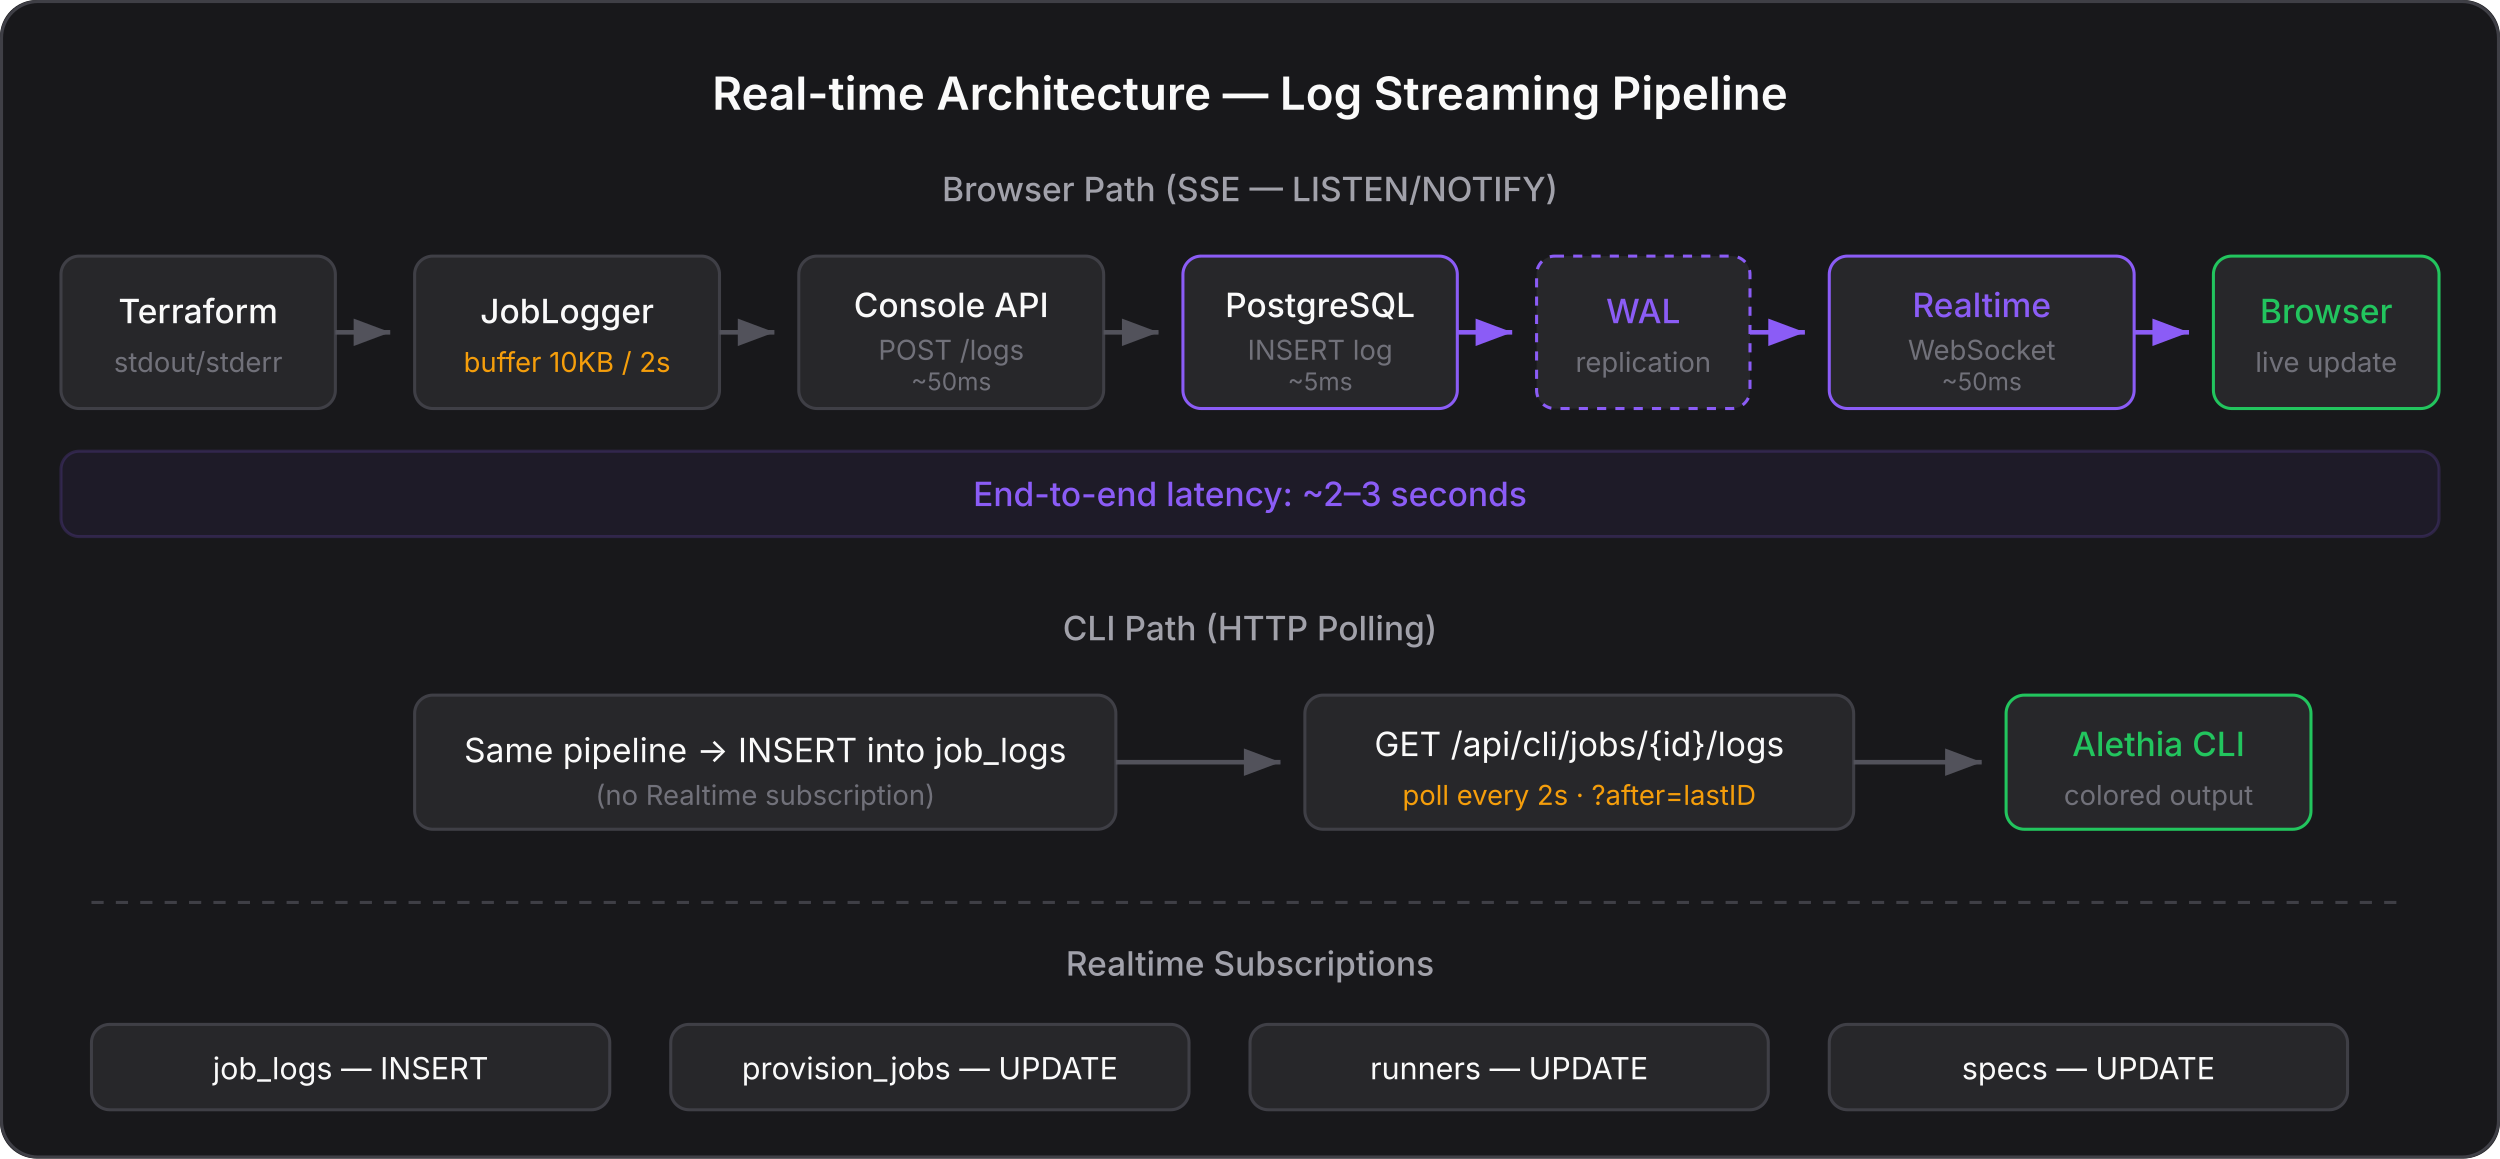
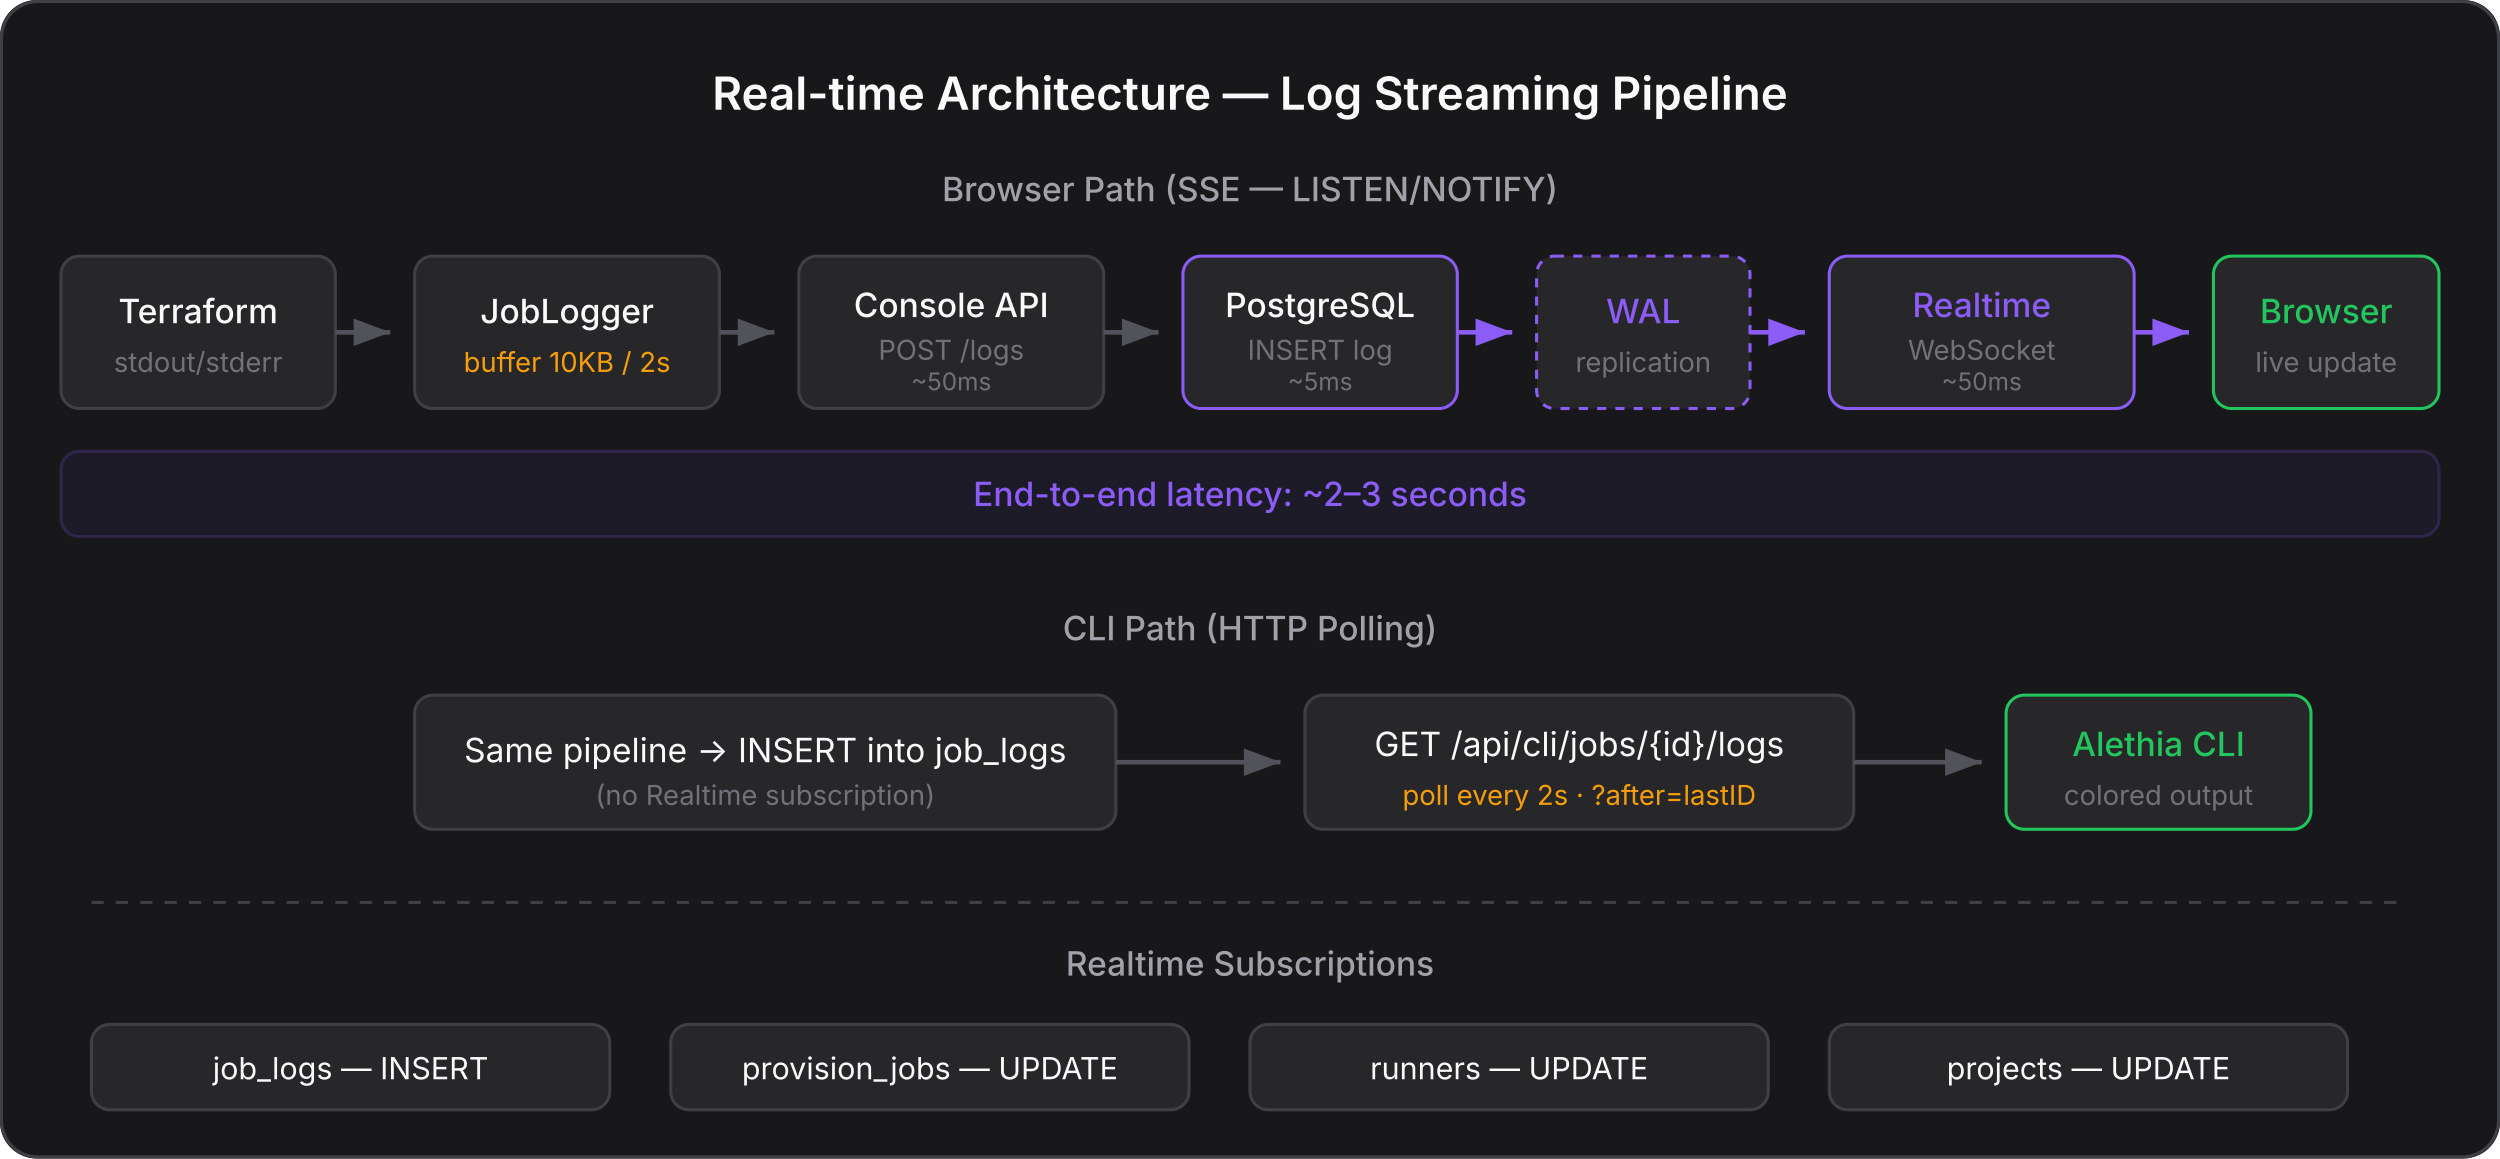
<svg xmlns="http://www.w3.org/2000/svg" viewBox="0 0 820 380" width="100%" fill="none">
  <defs>
    <marker id="arrow" markerWidth="8" markerHeight="6" refX="8" refY="3" orient="auto">
      <path d="M0,0 L8,3 L0,6" fill="#52525B" />
    </marker>
    <marker id="arrow-accent" markerWidth="8" markerHeight="6" refX="8" refY="3" orient="auto">
      <path d="M0,0 L8,3 L0,6" fill="#8B5CF6" />
    </marker>
  </defs>
  <rect width="820" height="380" rx="12" fill="#18181B" />
  <rect x="0.5" y="0.5" width="819" height="379" rx="12" fill="none" stroke="#3F3F46" />
  <text x="410" y="36" text-anchor="middle" font-family="Inter, system-ui, sans-serif" font-size="15" font-weight="600" fill="#FAFAFA">Real-time Architecture — Log Streaming Pipeline</text>
  <text x="410" y="66" text-anchor="middle" font-family="Inter, system-ui, sans-serif" font-size="11" font-weight="500" fill="#A1A1AA">Browser Path (SSE — LISTEN/NOTIFY)</text>
  <rect x="20" y="84" width="90" height="50" rx="6" fill="#27272A" stroke="#3F3F46" />
  <text x="65" y="106" text-anchor="middle" font-family="Inter, system-ui, sans-serif" font-size="11" font-weight="500" fill="#FAFAFA">Terraform</text>
  <text x="65" y="122" text-anchor="middle" font-family="Inter, system-ui, sans-serif" font-size="9" fill="#71717A">stdout/stderr</text>
  <line x1="110" y1="109" x2="128" y2="109" stroke="#52525B" stroke-width="1.5" marker-end="url(#arrow)" />
  <rect x="136" y="84" width="100" height="50" rx="6" fill="#27272A" stroke="#3F3F46" />
  <text x="186" y="106" text-anchor="middle" font-family="Inter, system-ui, sans-serif" font-size="11" font-weight="500" fill="#FAFAFA">JobLogger</text>
  <text x="186" y="122" text-anchor="middle" font-family="Inter, system-ui, sans-serif" font-size="9" fill="#F59E0B">buffer 10KB / 2s</text>
  <line x1="236" y1="109" x2="254" y2="109" stroke="#52525B" stroke-width="1.5" marker-end="url(#arrow)" />
  <rect x="262" y="84" width="100" height="50" rx="6" fill="#27272A" stroke="#3F3F46" />
  <text x="312" y="104" text-anchor="middle" font-family="Inter, system-ui, sans-serif" font-size="11" font-weight="500" fill="#FAFAFA">Console API</text>
  <text x="312" y="118" text-anchor="middle" font-family="Inter, system-ui, sans-serif" font-size="9" fill="#71717A">POST /logs</text>
  <text x="312" y="128" text-anchor="middle" font-family="Inter, system-ui, sans-serif" font-size="8" fill="#71717A">~50ms</text>
  <line x1="362" y1="109" x2="380" y2="109" stroke="#52525B" stroke-width="1.5" marker-end="url(#arrow)" />
  <rect x="388" y="84" width="90" height="50" rx="6" fill="#27272A" stroke="#8B5CF6" />
  <text x="433" y="104" text-anchor="middle" font-family="Inter, system-ui, sans-serif" font-size="11" font-weight="500" fill="#FAFAFA">PostgreSQL</text>
  <text x="433" y="118" text-anchor="middle" font-family="Inter, system-ui, sans-serif" font-size="9" fill="#71717A">INSERT log</text>
  <text x="433" y="128" text-anchor="middle" font-family="Inter, system-ui, sans-serif" font-size="8" fill="#71717A">~5ms</text>
  <line x1="478" y1="109" x2="496" y2="109" stroke="#8B5CF6" stroke-width="1.5" marker-end="url(#arrow-accent)" />
  <rect x="504" y="84" width="70" height="50" rx="6" fill="#27272A" stroke="#8B5CF6" stroke-dasharray="3 3" />
  <text x="539" y="106" text-anchor="middle" font-family="Inter, system-ui, sans-serif" font-size="11" font-weight="500" fill="#8B5CF6">WAL</text>
  <text x="539" y="122" text-anchor="middle" font-family="Inter, system-ui, sans-serif" font-size="9" fill="#71717A">replication</text>
  <line x1="574" y1="109" x2="592" y2="109" stroke="#8B5CF6" stroke-width="1.5" marker-end="url(#arrow-accent)" />
  <rect x="600" y="84" width="100" height="50" rx="6" fill="#27272A" stroke="#8B5CF6" />
  <text x="650" y="104" text-anchor="middle" font-family="Inter, system-ui, sans-serif" font-size="11" font-weight="500" fill="#8B5CF6">Realtime</text>
  <text x="650" y="118" text-anchor="middle" font-family="Inter, system-ui, sans-serif" font-size="9" fill="#71717A">WebSocket</text>
  <text x="650" y="128" text-anchor="middle" font-family="Inter, system-ui, sans-serif" font-size="8" fill="#71717A">~50ms</text>
  <line x1="700" y1="109" x2="718" y2="109" stroke="#8B5CF6" stroke-width="1.5" marker-end="url(#arrow-accent)" />
  <rect x="726" y="84" width="74" height="50" rx="6" fill="#27272A" stroke="#22C55E" />
  <text x="763" y="106" text-anchor="middle" font-family="Inter, system-ui, sans-serif" font-size="11" font-weight="500" fill="#22C55E">Browser</text>
  <text x="763" y="122" text-anchor="middle" font-family="Inter, system-ui, sans-serif" font-size="9" fill="#71717A">live update</text>
  <rect x="20" y="148" width="780" height="28" rx="6" fill="#8B5CF610" stroke="#8B5CF630" />
  <text x="410" y="166" text-anchor="middle" font-family="Inter, system-ui, sans-serif" font-size="11" font-weight="500" fill="#8B5CF6">End-to-end latency: ~2–3 seconds</text>
  <text x="410" y="210" text-anchor="middle" font-family="Inter, system-ui, sans-serif" font-size="11" font-weight="500" fill="#A1A1AA">CLI Path (HTTP Polling)</text>
  <rect x="136" y="228" width="230" height="44" rx="6" fill="#27272A" stroke="#3F3F46" />
  <text x="251" y="250" text-anchor="middle" font-family="Inter, system-ui, sans-serif" font-size="11" fill="#FAFAFA">Same pipeline → INSERT into job_logs</text>
  <text x="251" y="264" text-anchor="middle" font-family="Inter, system-ui, sans-serif" font-size="9" fill="#71717A">(no Realtime subscription)</text>
  <line x1="366" y1="250" x2="420" y2="250" stroke="#52525B" stroke-width="1.5" marker-end="url(#arrow)" />
  <rect x="428" y="228" width="180" height="44" rx="6" fill="#27272A" stroke="#3F3F46" />
  <text x="518" y="248" text-anchor="middle" font-family="Inter, system-ui, sans-serif" font-size="11" fill="#FAFAFA">GET /api/cli/jobs/{id}/logs</text>
  <text x="518" y="264" text-anchor="middle" font-family="Inter, system-ui, sans-serif" font-size="9" fill="#F59E0B">poll every 2s · ?after=lastID</text>
  <line x1="608" y1="250" x2="650" y2="250" stroke="#52525B" stroke-width="1.5" marker-end="url(#arrow)" />
  <rect x="658" y="228" width="100" height="44" rx="6" fill="#27272A" stroke="#22C55E" />
  <text x="708" y="248" text-anchor="middle" font-family="Inter, system-ui, sans-serif" font-size="11" font-weight="500" fill="#22C55E">Alethia CLI</text>
  <text x="708" y="264" text-anchor="middle" font-family="Inter, system-ui, sans-serif" font-size="9" fill="#71717A">colored output</text>
  <line x1="30" y1="296" x2="790" y2="296" stroke="#3F3F46" stroke-dasharray="4 4" />
  <text x="410" y="320" text-anchor="middle" font-family="Inter, system-ui, sans-serif" font-size="11" font-weight="500" fill="#A1A1AA">Realtime Subscriptions</text>
  <rect x="30" y="336" width="170" height="28" rx="6" fill="#27272A" stroke="#3F3F46" />
  <text x="115" y="354" text-anchor="middle" font-family="Inter, system-ui, sans-serif" font-size="10" fill="#FAFAFA">job_logs — INSERT</text>
  <rect x="220" y="336" width="170" height="28" rx="6" fill="#27272A" stroke="#3F3F46" />
  <text x="305" y="354" text-anchor="middle" font-family="Inter, system-ui, sans-serif" font-size="10" fill="#FAFAFA">provision_jobs — UPDATE</text>
  <rect x="410" y="336" width="170" height="28" rx="6" fill="#27272A" stroke="#3F3F46" />
  <text x="495" y="354" text-anchor="middle" font-family="Inter, system-ui, sans-serif" font-size="10" fill="#FAFAFA">runners — UPDATE</text>
  <rect x="600" y="336" width="170" height="28" rx="6" fill="#27272A" stroke="#3F3F46" />
-   <text x="685" y="354" text-anchor="middle" font-family="Inter, system-ui, sans-serif" font-size="10" fill="#FAFAFA">specs — UPDATE</text>
+   <text x="685" y="354" text-anchor="middle" font-family="Inter, system-ui, sans-serif" font-size="10" fill="#FAFAFA">projects — UPDATE</text>
</svg>
